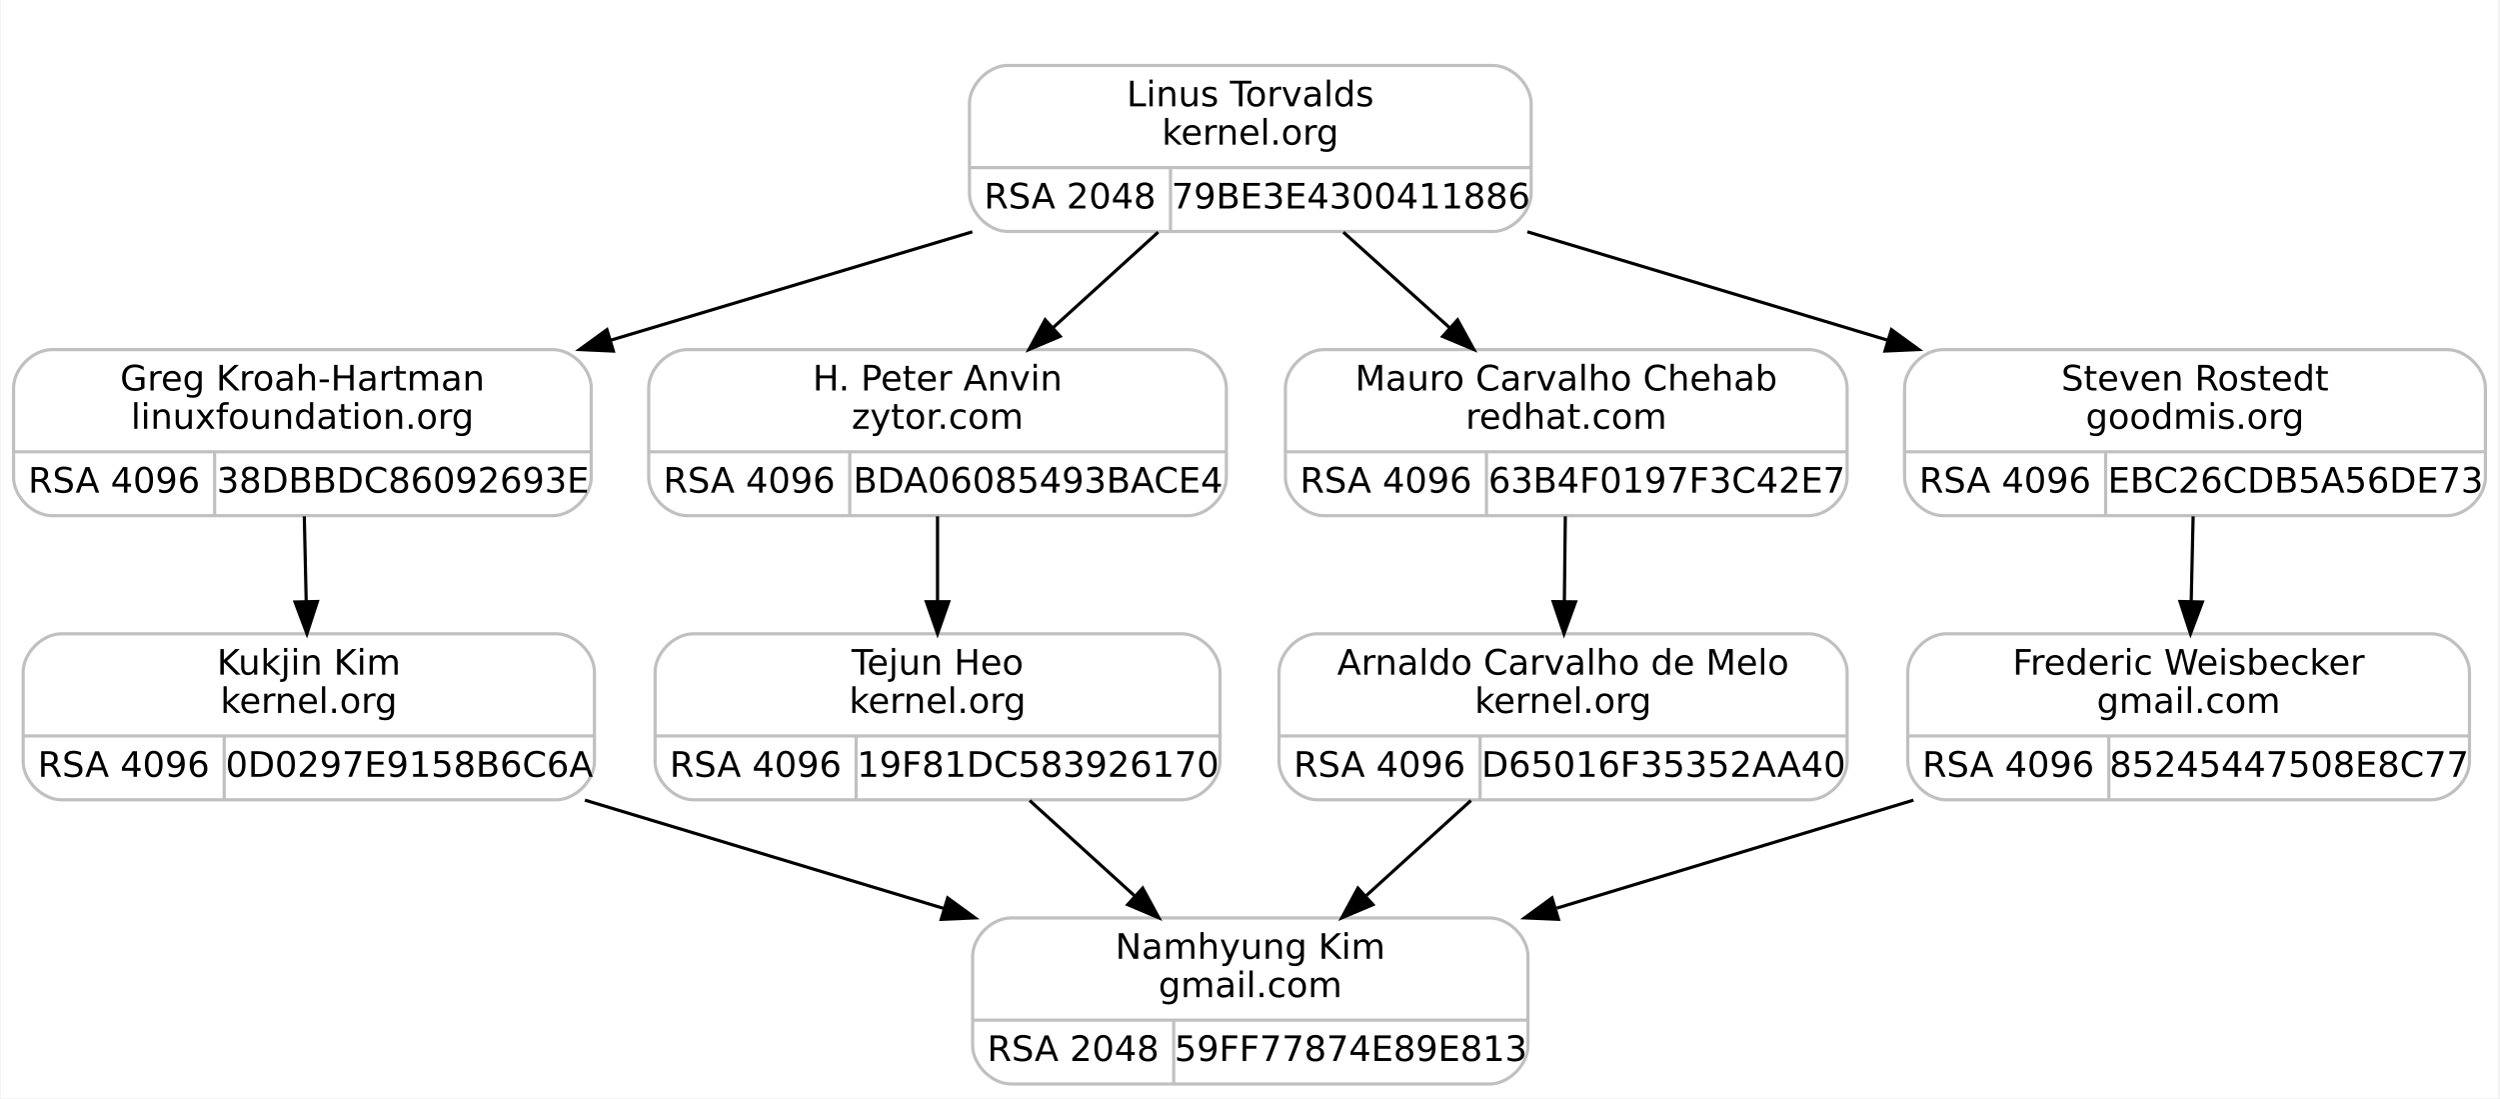
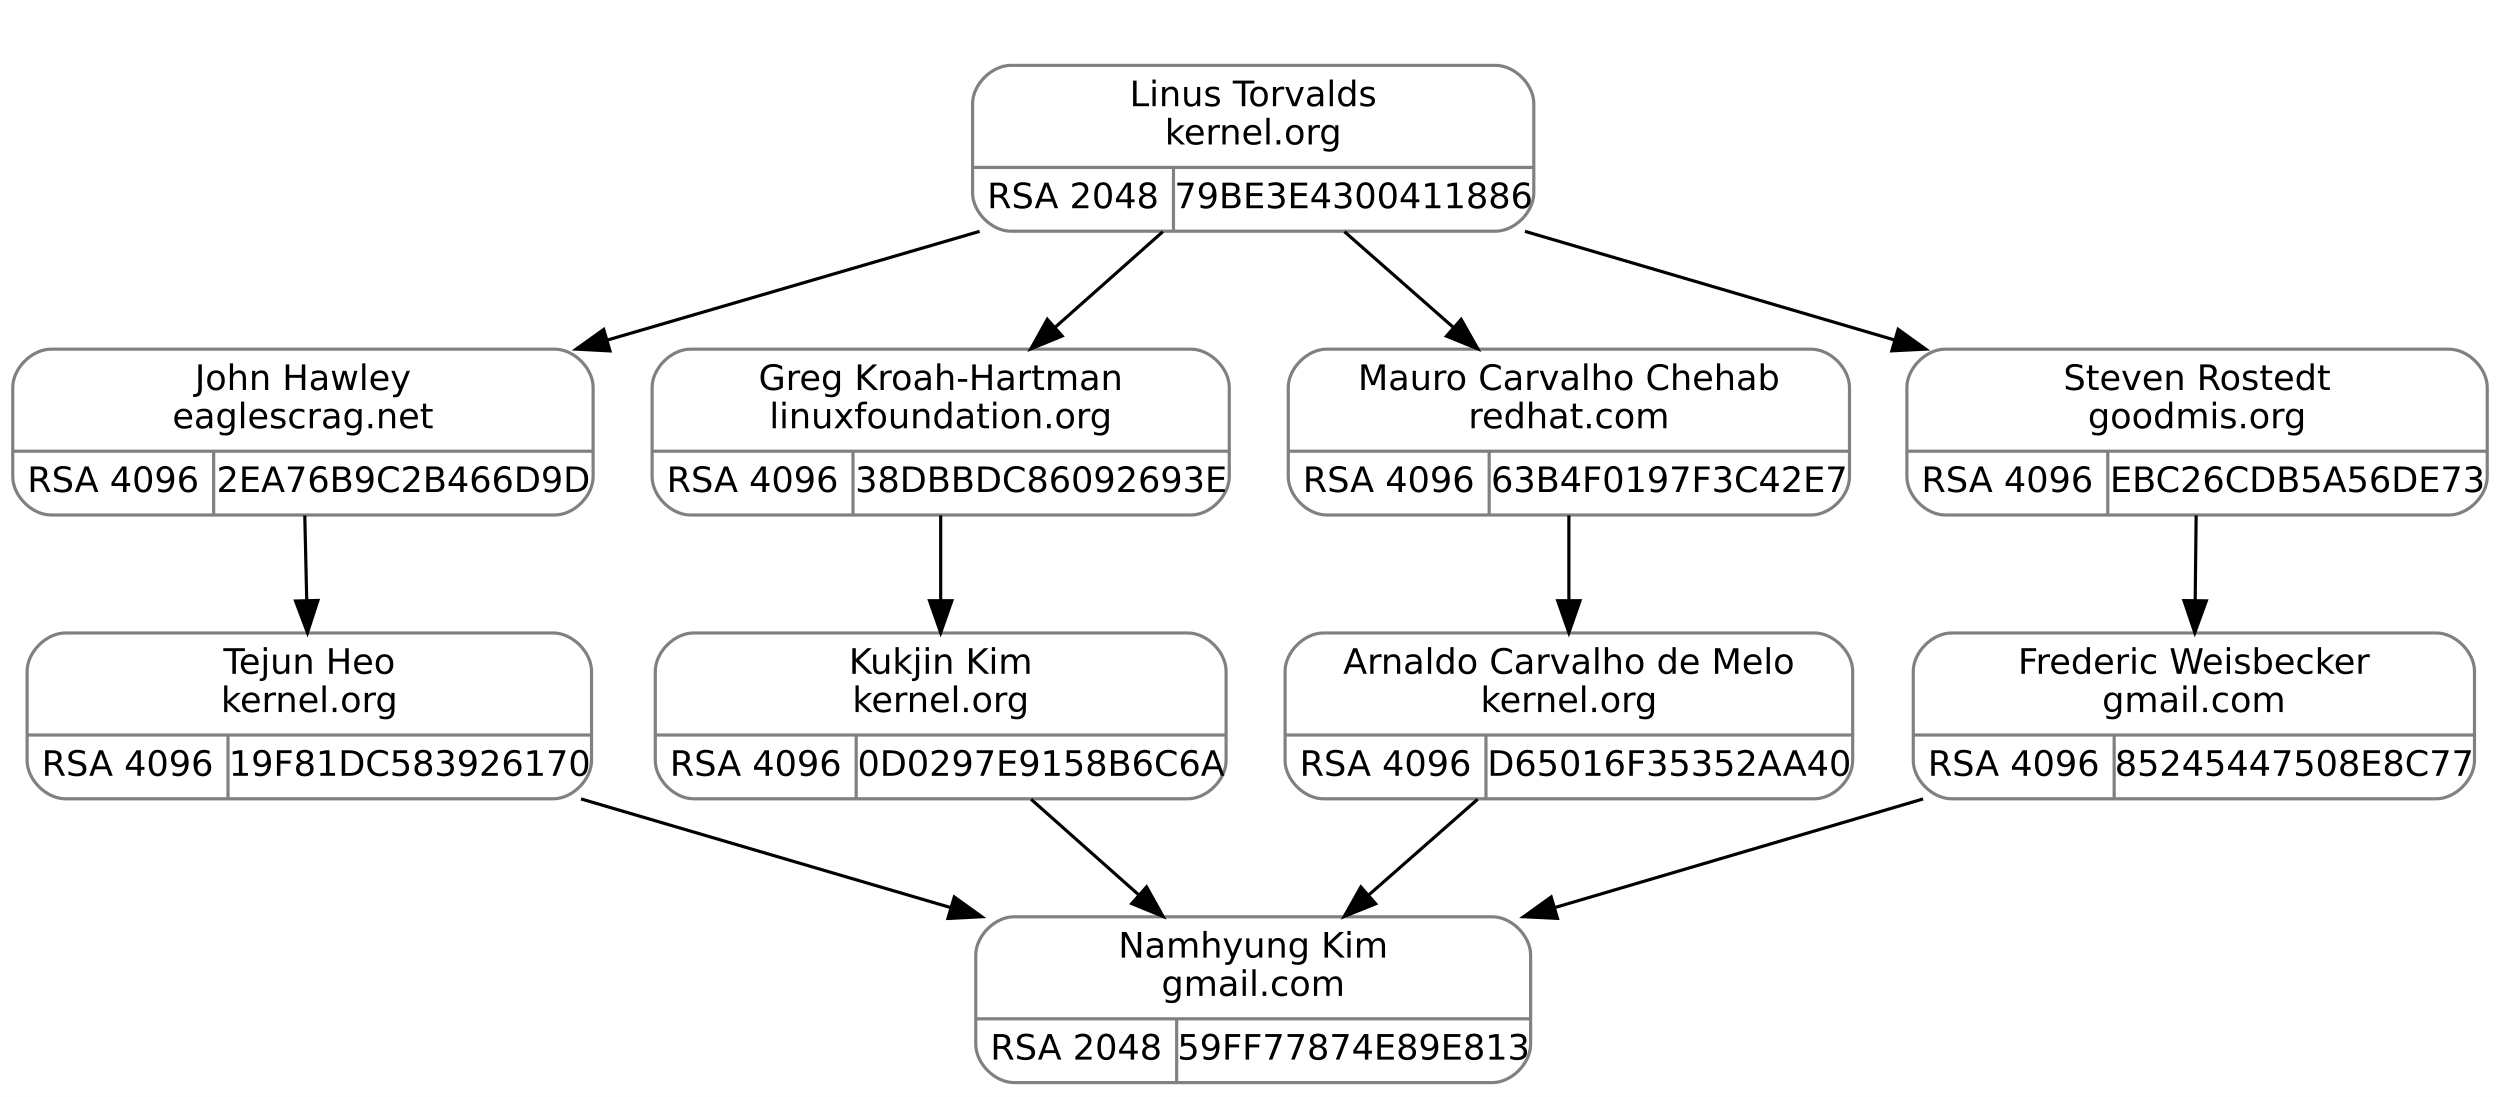
- <svg xmlns="http://www.w3.org/2000/svg" width="783pt" height="344pt" viewBox="0.00 0.00 782.50 344.00">
+ <svg xmlns="http://www.w3.org/2000/svg" width="784pt" height="344pt" viewBox="0.00 0.00 784.00 344.00">
  <g id="graph0" class="graph" transform="scale(1 1) rotate(0) translate(4 340)">
-     <polygon fill="#ffffff" stroke="transparent" points="-4,4 -4,-340 778.5,-340 778.5,4 -4,4" />
+     <polygon fill="white" stroke="transparent" points="-4,4 -4,-340 780,-340 780,4 -4,4" />
    <g id="clust1" class="cluster">
-       <polygon fill="none" stroke="#ffffff" points="291.5,-259 291.5,-328 483.5,-328 483.5,-259 291.5,-259" />
+       <polygon fill="none" stroke="white" points="293,-259 293,-328 485,-328 485,-259 293,-259" />
    </g>
    <g id="node1" class="node">
-       <path fill="none" stroke="#c0c0c0" d="M12,-178.5C12,-178.5 169,-178.5 169,-178.5 175,-178.5 181,-184.5 181,-190.5 181,-190.5 181,-218.5 181,-218.5 181,-224.5 175,-230.5 169,-230.5 169,-230.5 12,-230.5 12,-230.5 6,-230.5 0,-224.5 0,-218.5 0,-218.5 0,-190.5 0,-190.5 0,-184.5 6,-178.5 12,-178.5" />
-       <text text-anchor="middle" x="90.5" y="-217.7" font-family="droid sans,dejavu sans,helvetica" font-size="11.00" fill="#000000">Greg Kroah-Hartman</text>
-       <text text-anchor="middle" x="90.5" y="-205.7" font-family="droid sans,dejavu sans,helvetica" font-size="11.00" fill="#000000">linuxfoundation.org</text>
-       <polyline fill="none" stroke="#c0c0c0" points="0,-198.5 181,-198.5 " />
-       <text text-anchor="middle" x="31.5" y="-185.7" font-family="droid sans,dejavu sans,helvetica" font-size="11.00" fill="#000000">RSA 4096</text>
-       <polyline fill="none" stroke="#c0c0c0" points="63,-178.5 63,-198.5 " />
-       <text text-anchor="middle" x="122" y="-185.7" font-family="droid sans,dejavu sans,helvetica" font-size="11.00" fill="#000000">38DBBDC86092693E</text>
+       <path fill="none" stroke="gray" d="M12,-178.5C12,-178.5 170,-178.5 170,-178.5 176,-178.5 182,-184.5 182,-190.5 182,-190.5 182,-218.5 182,-218.5 182,-224.5 176,-230.5 170,-230.5 170,-230.5 12,-230.5 12,-230.5 6,-230.5 0,-224.5 0,-218.5 0,-218.5 0,-190.5 0,-190.5 0,-184.5 6,-178.5 12,-178.5" />
+       <text text-anchor="middle" x="91" y="-217.7" font-family="droid sans,dejavu sans,helvetica" font-size="11.00">John Hawley</text>
+       <text text-anchor="middle" x="91" y="-205.7" font-family="droid sans,dejavu sans,helvetica" font-size="11.00">eaglescrag.net</text>
+       <polyline fill="none" stroke="gray" points="0,-198.5 182,-198.5 " />
+       <text text-anchor="middle" x="31.5" y="-185.7" font-family="droid sans,dejavu sans,helvetica" font-size="11.00">RSA 4096</text>
+       <polyline fill="none" stroke="gray" points="63,-178.5 63,-198.5 " />
+       <text text-anchor="middle" x="122.5" y="-185.7" font-family="droid sans,dejavu sans,helvetica" font-size="11.00">2EA76B9C2B466D9D</text>
    </g>
    <g id="node3" class="node">
-       <path fill="none" stroke="#c0c0c0" d="M15,-89.5C15,-89.5 170,-89.5 170,-89.5 176,-89.5 182,-95.5 182,-101.5 182,-101.5 182,-129.5 182,-129.5 182,-135.5 176,-141.5 170,-141.5 170,-141.5 15,-141.5 15,-141.5 9,-141.5 3,-135.5 3,-129.5 3,-129.5 3,-101.5 3,-101.5 3,-95.5 9,-89.5 15,-89.5" />
-       <text text-anchor="middle" x="92.5" y="-128.7" font-family="droid sans,dejavu sans,helvetica" font-size="11.00" fill="#000000">Kukjin Kim</text>
-       <text text-anchor="middle" x="92.5" y="-116.7" font-family="droid sans,dejavu sans,helvetica" font-size="11.00" fill="#000000">kernel.org</text>
-       <polyline fill="none" stroke="#c0c0c0" points="3,-109.5 182,-109.5 " />
-       <text text-anchor="middle" x="34.5" y="-96.7" font-family="droid sans,dejavu sans,helvetica" font-size="11.00" fill="#000000">RSA 4096</text>
-       <polyline fill="none" stroke="#c0c0c0" points="66,-89.5 66,-109.5 " />
-       <text text-anchor="middle" x="124" y="-96.7" font-family="droid sans,dejavu sans,helvetica" font-size="11.00" fill="#000000">0D0297E9158B6C6A</text>
+       <path fill="none" stroke="gray" d="M16.5,-89.5C16.5,-89.5 169.5,-89.5 169.5,-89.5 175.5,-89.5 181.5,-95.5 181.5,-101.5 181.5,-101.5 181.5,-129.5 181.5,-129.5 181.5,-135.5 175.5,-141.5 169.5,-141.5 169.5,-141.5 16.5,-141.5 16.5,-141.5 10.5,-141.5 4.5,-135.5 4.5,-129.5 4.5,-129.5 4.5,-101.5 4.5,-101.5 4.5,-95.5 10.5,-89.5 16.5,-89.5" />
+       <text text-anchor="middle" x="93" y="-128.7" font-family="droid sans,dejavu sans,helvetica" font-size="11.00">Tejun Heo</text>
+       <text text-anchor="middle" x="93" y="-116.7" font-family="droid sans,dejavu sans,helvetica" font-size="11.00">kernel.org</text>
+       <polyline fill="none" stroke="gray" points="4.5,-109.5 181.5,-109.5 " />
+       <text text-anchor="middle" x="36" y="-96.7" font-family="droid sans,dejavu sans,helvetica" font-size="11.00">RSA 4096</text>
+       <polyline fill="none" stroke="gray" points="67.5,-89.5 67.5,-109.5 " />
+       <text text-anchor="middle" x="124.5" y="-96.7" font-family="droid sans,dejavu sans,helvetica" font-size="11.00">19F81DC583926170</text>
    </g>
    <g id="edge2" class="edge">
-       <path fill="none" stroke="#000000" d="M91.089,-178.278C91.276,-169.95 91.487,-160.587 91.687,-151.684" />
-       <polygon fill="#000000" stroke="#000000" points="95.189,-151.61 91.915,-141.534 88.191,-151.453 95.189,-151.61" />
+       <path fill="none" stroke="black" d="M91.58,-178.34C91.77,-170.04 91.98,-160.65 92.19,-151.75" />
+       <polygon fill="black" stroke="black" points="95.69,-151.69 92.42,-141.61 88.69,-151.52 95.69,-151.69" />
    </g>
    <g id="node2" class="node">
-       <path fill="none" stroke="#c0c0c0" d="M311.5,-267.5C311.5,-267.5 463.5,-267.5 463.5,-267.5 469.5,-267.5 475.5,-273.5 475.5,-279.5 475.5,-279.5 475.5,-307.5 475.5,-307.5 475.5,-313.5 469.5,-319.5 463.5,-319.5 463.5,-319.5 311.5,-319.5 311.5,-319.5 305.5,-319.5 299.5,-313.5 299.5,-307.5 299.5,-307.5 299.5,-279.5 299.5,-279.5 299.5,-273.5 305.5,-267.5 311.5,-267.5" />
-       <text text-anchor="middle" x="387.5" y="-306.7" font-family="droid sans,dejavu sans,helvetica" font-size="11.00" fill="#000000">Linus Torvalds</text>
-       <text text-anchor="middle" x="387.5" y="-294.7" font-family="droid sans,dejavu sans,helvetica" font-size="11.00" fill="#000000">kernel.org</text>
-       <polyline fill="none" stroke="#c0c0c0" points="299.5,-287.5 475.5,-287.5 " />
-       <text text-anchor="middle" x="331" y="-274.7" font-family="droid sans,dejavu sans,helvetica" font-size="11.00" fill="#000000">RSA 2048</text>
-       <polyline fill="none" stroke="#c0c0c0" points="362.5,-267.5 362.5,-287.5 " />
-       <text text-anchor="middle" x="419" y="-274.7" font-family="droid sans,dejavu sans,helvetica" font-size="11.00" fill="#000000">79BE3E4300411886</text>
+       <path fill="none" stroke="gray" d="M313,-267.5C313,-267.5 465,-267.5 465,-267.5 471,-267.5 477,-273.5 477,-279.5 477,-279.5 477,-307.5 477,-307.5 477,-313.5 471,-319.5 465,-319.5 465,-319.5 313,-319.5 313,-319.5 307,-319.5 301,-313.5 301,-307.5 301,-307.5 301,-279.5 301,-279.5 301,-273.5 307,-267.5 313,-267.5" />
+       <text text-anchor="middle" x="389" y="-306.7" font-family="droid sans,dejavu sans,helvetica" font-size="11.00">Linus Torvalds</text>
+       <text text-anchor="middle" x="389" y="-294.7" font-family="droid sans,dejavu sans,helvetica" font-size="11.00">kernel.org</text>
+       <polyline fill="none" stroke="gray" points="301,-287.5 477,-287.5 " />
+       <text text-anchor="middle" x="332.5" y="-274.7" font-family="droid sans,dejavu sans,helvetica" font-size="11.00">RSA 2048</text>
+       <polyline fill="none" stroke="gray" points="364,-267.5 364,-287.5 " />
+       <text text-anchor="middle" x="420.5" y="-274.7" font-family="droid sans,dejavu sans,helvetica" font-size="11.00">79BE3E4300411886</text>
    </g>
    <g id="edge1" class="edge">
-       <path fill="none" stroke="#000000" d="M300.397,-267.398C264.808,-256.734 223.51,-244.358 187.008,-233.42" />
-       <polygon fill="#000000" stroke="#000000" points="187.929,-230.042 177.345,-230.524 185.919,-236.748 187.929,-230.042" />
+       <path fill="none" stroke="black" d="M303.21,-267.45C266.75,-256.81 224.09,-244.35 186.62,-233.41" />
+       <polygon fill="black" stroke="black" points="187.28,-229.96 176.7,-230.52 185.32,-236.68 187.28,-229.96" />
    </g>
    <g id="node5" class="node">
-       <path fill="none" stroke="#c0c0c0" d="M211,-178.5C211,-178.5 368,-178.5 368,-178.5 374,-178.5 380,-184.5 380,-190.5 380,-190.5 380,-218.5 380,-218.5 380,-224.5 374,-230.5 368,-230.5 368,-230.5 211,-230.5 211,-230.5 205,-230.5 199,-224.5 199,-218.5 199,-218.5 199,-190.5 199,-190.5 199,-184.5 205,-178.5 211,-178.5" />
-       <text text-anchor="middle" x="289.5" y="-217.7" font-family="droid sans,dejavu sans,helvetica" font-size="11.00" fill="#000000">H. Peter Anvin</text>
-       <text text-anchor="middle" x="289.5" y="-205.7" font-family="droid sans,dejavu sans,helvetica" font-size="11.00" fill="#000000">zytor.com</text>
-       <polyline fill="none" stroke="#c0c0c0" points="199,-198.5 380,-198.5 " />
-       <text text-anchor="middle" x="230.5" y="-185.7" font-family="droid sans,dejavu sans,helvetica" font-size="11.00" fill="#000000">RSA 4096</text>
-       <polyline fill="none" stroke="#c0c0c0" points="262,-178.5 262,-198.5 " />
-       <text text-anchor="middle" x="321" y="-185.7" font-family="droid sans,dejavu sans,helvetica" font-size="11.00" fill="#000000">BDA06085493BACE4</text>
+       <path fill="none" stroke="gray" d="M212.5,-178.5C212.5,-178.5 369.5,-178.5 369.5,-178.5 375.5,-178.5 381.5,-184.5 381.5,-190.5 381.5,-190.5 381.5,-218.5 381.5,-218.5 381.5,-224.5 375.5,-230.5 369.5,-230.5 369.5,-230.5 212.5,-230.5 212.5,-230.5 206.5,-230.5 200.5,-224.5 200.5,-218.5 200.5,-218.5 200.5,-190.5 200.5,-190.5 200.5,-184.5 206.5,-178.5 212.5,-178.5" />
+       <text text-anchor="middle" x="291" y="-217.7" font-family="droid sans,dejavu sans,helvetica" font-size="11.00">Greg Kroah-Hartman</text>
+       <text text-anchor="middle" x="291" y="-205.7" font-family="droid sans,dejavu sans,helvetica" font-size="11.00">linuxfoundation.org</text>
+       <polyline fill="none" stroke="gray" points="200.5,-198.5 381.5,-198.5 " />
+       <text text-anchor="middle" x="232" y="-185.7" font-family="droid sans,dejavu sans,helvetica" font-size="11.00">RSA 4096</text>
+       <polyline fill="none" stroke="gray" points="263.5,-178.5 263.5,-198.5 " />
+       <text text-anchor="middle" x="322.5" y="-185.7" font-family="droid sans,dejavu sans,helvetica" font-size="11.00">38DBBDC86092693E</text>
    </g>
    <g id="edge4" class="edge">
-       <path fill="none" stroke="#000000" d="M358.627,-267.278C348.359,-257.954 336.664,-247.333 325.851,-237.513" />
-       <polygon fill="#000000" stroke="#000000" points="327.923,-234.666 318.167,-230.534 323.217,-239.848 327.923,-234.666" />
+       <path fill="none" stroke="black" d="M360.65,-267.34C350.09,-257.96 337.96,-247.19 326.81,-237.29" />
+       <polygon fill="black" stroke="black" points="329.08,-234.63 319.28,-230.61 324.44,-239.86 329.08,-234.63" />
    </g>
    <g id="node7" class="node">
-       <path fill="none" stroke="#c0c0c0" d="M410.5,-178.5C410.5,-178.5 562.5,-178.5 562.5,-178.5 568.5,-178.5 574.5,-184.5 574.5,-190.5 574.5,-190.5 574.5,-218.5 574.5,-218.5 574.5,-224.5 568.5,-230.5 562.5,-230.5 562.5,-230.5 410.5,-230.5 410.5,-230.5 404.5,-230.5 398.5,-224.5 398.5,-218.5 398.5,-218.5 398.5,-190.5 398.5,-190.5 398.5,-184.5 404.5,-178.5 410.5,-178.5" />
-       <text text-anchor="middle" x="486.5" y="-217.7" font-family="droid sans,dejavu sans,helvetica" font-size="11.00" fill="#000000">Mauro Carvalho Chehab</text>
-       <text text-anchor="middle" x="486.5" y="-205.7" font-family="droid sans,dejavu sans,helvetica" font-size="11.00" fill="#000000">redhat.com</text>
-       <polyline fill="none" stroke="#c0c0c0" points="398.5,-198.5 574.5,-198.5 " />
-       <text text-anchor="middle" x="430" y="-185.7" font-family="droid sans,dejavu sans,helvetica" font-size="11.00" fill="#000000">RSA 4096</text>
-       <polyline fill="none" stroke="#c0c0c0" points="461.5,-178.5 461.5,-198.5 " />
-       <text text-anchor="middle" x="518" y="-185.7" font-family="droid sans,dejavu sans,helvetica" font-size="11.00" fill="#000000">63B4F0197F3C42E7</text>
+       <path fill="none" stroke="gray" d="M412,-178.5C412,-178.5 564,-178.5 564,-178.5 570,-178.5 576,-184.5 576,-190.5 576,-190.5 576,-218.5 576,-218.5 576,-224.5 570,-230.5 564,-230.5 564,-230.5 412,-230.5 412,-230.5 406,-230.5 400,-224.5 400,-218.5 400,-218.5 400,-190.5 400,-190.5 400,-184.5 406,-178.5 412,-178.5" />
+       <text text-anchor="middle" x="488" y="-217.7" font-family="droid sans,dejavu sans,helvetica" font-size="11.00">Mauro Carvalho Chehab</text>
+       <text text-anchor="middle" x="488" y="-205.7" font-family="droid sans,dejavu sans,helvetica" font-size="11.00">redhat.com</text>
+       <polyline fill="none" stroke="gray" points="400,-198.5 576,-198.5 " />
+       <text text-anchor="middle" x="431.5" y="-185.7" font-family="droid sans,dejavu sans,helvetica" font-size="11.00">RSA 4096</text>
+       <polyline fill="none" stroke="gray" points="463,-178.5 463,-198.5 " />
+       <text text-anchor="middle" x="519.5" y="-185.7" font-family="droid sans,dejavu sans,helvetica" font-size="11.00">63B4F0197F3C42E7</text>
    </g>
    <g id="edge7" class="edge">
-       <path fill="none" stroke="#000000" d="M416.668,-267.278C427.141,-257.863 439.084,-247.126 450.096,-237.227" />
-       <polygon fill="#000000" stroke="#000000" points="452.444,-239.822 457.541,-230.534 447.764,-234.617 452.444,-239.822" />
+       <path fill="none" stroke="black" d="M417.63,-267.34C428.31,-257.96 440.56,-247.19 451.82,-237.29" />
+       <polygon fill="black" stroke="black" points="454.23,-239.84 459.43,-230.61 449.61,-234.58 454.23,-239.84" />
    </g>
    <g id="node9" class="node">
-       <path fill="none" stroke="#c0c0c0" d="M604.5,-178.5C604.5,-178.5 762.5,-178.5 762.5,-178.5 768.5,-178.5 774.5,-184.5 774.5,-190.5 774.5,-190.5 774.5,-218.5 774.5,-218.5 774.5,-224.5 768.5,-230.5 762.5,-230.5 762.5,-230.5 604.5,-230.5 604.5,-230.5 598.5,-230.5 592.5,-224.5 592.5,-218.5 592.5,-218.5 592.5,-190.5 592.5,-190.5 592.5,-184.5 598.5,-178.5 604.5,-178.5" />
-       <text text-anchor="middle" x="683.5" y="-217.7" font-family="droid sans,dejavu sans,helvetica" font-size="11.00" fill="#000000">Steven Rostedt</text>
-       <text text-anchor="middle" x="683.5" y="-205.7" font-family="droid sans,dejavu sans,helvetica" font-size="11.00" fill="#000000">goodmis.org</text>
-       <polyline fill="none" stroke="#c0c0c0" points="592.5,-198.5 774.5,-198.5 " />
-       <text text-anchor="middle" x="624" y="-185.7" font-family="droid sans,dejavu sans,helvetica" font-size="11.00" fill="#000000">RSA 4096</text>
-       <polyline fill="none" stroke="#c0c0c0" points="655.5,-178.5 655.5,-198.5 " />
-       <text text-anchor="middle" x="715" y="-185.7" font-family="droid sans,dejavu sans,helvetica" font-size="11.00" fill="#000000">EBC26CDB5A56DE73</text>
+       <path fill="none" stroke="gray" d="M606,-178.5C606,-178.5 764,-178.5 764,-178.5 770,-178.5 776,-184.5 776,-190.5 776,-190.5 776,-218.5 776,-218.5 776,-224.5 770,-230.5 764,-230.5 764,-230.5 606,-230.5 606,-230.5 600,-230.5 594,-224.5 594,-218.5 594,-218.5 594,-190.5 594,-190.5 594,-184.5 600,-178.5 606,-178.5" />
+       <text text-anchor="middle" x="685" y="-217.7" font-family="droid sans,dejavu sans,helvetica" font-size="11.00">Steven Rostedt</text>
+       <text text-anchor="middle" x="685" y="-205.7" font-family="droid sans,dejavu sans,helvetica" font-size="11.00">goodmis.org</text>
+       <polyline fill="none" stroke="gray" points="594,-198.5 776,-198.5 " />
+       <text text-anchor="middle" x="625.5" y="-185.7" font-family="droid sans,dejavu sans,helvetica" font-size="11.00">RSA 4096</text>
+       <polyline fill="none" stroke="gray" points="657,-178.5 657,-198.5 " />
+       <text text-anchor="middle" x="716.5" y="-185.7" font-family="droid sans,dejavu sans,helvetica" font-size="11.00">EBC26CDB5A56DE73</text>
    </g>
    <g id="edge10" class="edge">
-       <path fill="none" stroke="#000000" d="M474.31,-267.398C509.778,-256.734 550.938,-244.358 587.317,-233.42" />
-       <polygon fill="#000000" stroke="#000000" points="588.379,-236.756 596.948,-230.524 586.363,-230.052 588.379,-236.756" />
+       <path fill="none" stroke="black" d="M474.22,-267.45C510.43,-256.81 552.81,-244.35 590.02,-233.41" />
+       <polygon fill="black" stroke="black" points="591.26,-236.7 599.87,-230.52 589.29,-229.98 591.26,-236.7" />
    </g>
    <g id="node4" class="node">
-       <path fill="none" stroke="#c0c0c0" d="M312.5,-.5C312.5,-.5 462.5,-.5 462.5,-.5 468.5,-.5 474.5,-6.5 474.5,-12.5 474.5,-12.5 474.5,-40.5 474.5,-40.5 474.5,-46.5 468.5,-52.5 462.5,-52.5 462.5,-52.5 312.5,-52.5 312.5,-52.5 306.5,-52.5 300.5,-46.5 300.5,-40.5 300.5,-40.5 300.5,-12.5 300.5,-12.5 300.5,-6.5 306.5,-.5 312.5,-.5" />
-       <text text-anchor="middle" x="387.5" y="-39.7" font-family="droid sans,dejavu sans,helvetica" font-size="11.00" fill="#000000">Namhyung Kim</text>
-       <text text-anchor="middle" x="387.5" y="-27.7" font-family="droid sans,dejavu sans,helvetica" font-size="11.00" fill="#000000">gmail.com</text>
-       <polyline fill="none" stroke="#c0c0c0" points="300.5,-20.5 474.5,-20.5 " />
-       <text text-anchor="middle" x="332" y="-7.7" font-family="droid sans,dejavu sans,helvetica" font-size="11.00" fill="#000000">RSA 2048</text>
-       <polyline fill="none" stroke="#c0c0c0" points="363.5,-.5 363.5,-20.5 " />
-       <text text-anchor="middle" x="419" y="-7.7" font-family="droid sans,dejavu sans,helvetica" font-size="11.00" fill="#000000">59FF77874E89E813</text>
+       <path fill="none" stroke="gray" d="M314,-0.5C314,-0.5 464,-0.5 464,-0.5 470,-0.5 476,-6.5 476,-12.5 476,-12.5 476,-40.5 476,-40.5 476,-46.5 470,-52.5 464,-52.5 464,-52.5 314,-52.5 314,-52.5 308,-52.5 302,-46.5 302,-40.5 302,-40.5 302,-12.5 302,-12.5 302,-6.5 308,-0.5 314,-0.5" />
+       <text text-anchor="middle" x="389" y="-39.7" font-family="droid sans,dejavu sans,helvetica" font-size="11.00">Namhyung Kim</text>
+       <text text-anchor="middle" x="389" y="-27.7" font-family="droid sans,dejavu sans,helvetica" font-size="11.00">gmail.com</text>
+       <polyline fill="none" stroke="gray" points="302,-20.5 476,-20.5 " />
+       <text text-anchor="middle" x="333.5" y="-7.7" font-family="droid sans,dejavu sans,helvetica" font-size="11.00">RSA 2048</text>
+       <polyline fill="none" stroke="gray" points="365,-0.5 365,-20.5 " />
+       <text text-anchor="middle" x="420.5" y="-7.7" font-family="droid sans,dejavu sans,helvetica" font-size="11.00">59FF77874E89E813</text>
    </g>
    <g id="edge3" class="edge">
-       <path fill="none" stroke="#000000" d="M179.017,-89.398C214.365,-78.734 255.386,-66.358 291.642,-55.42" />
-       <polygon fill="#000000" stroke="#000000" points="292.677,-58.764 301.24,-52.524 290.655,-52.062 292.677,-58.764" />
+       <path fill="none" stroke="black" d="M178.22,-89.45C214.43,-78.81 256.81,-66.35 294.02,-55.41" />
+       <polygon fill="black" stroke="black" points="295.26,-58.7 303.87,-52.52 293.29,-51.98 295.26,-58.7" />
    </g>
    <g id="node6" class="node">
-       <path fill="none" stroke="#c0c0c0" d="M213,-89.5C213,-89.5 366,-89.5 366,-89.5 372,-89.5 378,-95.5 378,-101.5 378,-101.5 378,-129.5 378,-129.5 378,-135.5 372,-141.5 366,-141.5 366,-141.5 213,-141.5 213,-141.5 207,-141.5 201,-135.5 201,-129.5 201,-129.5 201,-101.5 201,-101.5 201,-95.5 207,-89.5 213,-89.5" />
-       <text text-anchor="middle" x="289.5" y="-128.7" font-family="droid sans,dejavu sans,helvetica" font-size="11.00" fill="#000000">Tejun Heo</text>
-       <text text-anchor="middle" x="289.5" y="-116.7" font-family="droid sans,dejavu sans,helvetica" font-size="11.00" fill="#000000">kernel.org</text>
-       <polyline fill="none" stroke="#c0c0c0" points="201,-109.5 378,-109.5 " />
-       <text text-anchor="middle" x="232.5" y="-96.7" font-family="droid sans,dejavu sans,helvetica" font-size="11.00" fill="#000000">RSA 4096</text>
-       <polyline fill="none" stroke="#c0c0c0" points="264,-89.5 264,-109.5 " />
-       <text text-anchor="middle" x="321" y="-96.7" font-family="droid sans,dejavu sans,helvetica" font-size="11.00" fill="#000000">19F81DC583926170</text>
+       <path fill="none" stroke="gray" d="M213.5,-89.5C213.5,-89.5 368.5,-89.5 368.5,-89.5 374.5,-89.5 380.5,-95.5 380.5,-101.5 380.5,-101.5 380.5,-129.5 380.5,-129.5 380.5,-135.5 374.5,-141.5 368.5,-141.5 368.5,-141.5 213.5,-141.5 213.5,-141.5 207.5,-141.5 201.5,-135.5 201.5,-129.5 201.5,-129.5 201.5,-101.5 201.5,-101.5 201.5,-95.5 207.5,-89.5 213.5,-89.5" />
+       <text text-anchor="middle" x="291" y="-128.7" font-family="droid sans,dejavu sans,helvetica" font-size="11.00">Kukjin Kim</text>
+       <text text-anchor="middle" x="291" y="-116.7" font-family="droid sans,dejavu sans,helvetica" font-size="11.00">kernel.org</text>
+       <polyline fill="none" stroke="gray" points="201.5,-109.5 380.5,-109.5 " />
+       <text text-anchor="middle" x="233" y="-96.7" font-family="droid sans,dejavu sans,helvetica" font-size="11.00">RSA 4096</text>
+       <polyline fill="none" stroke="gray" points="264.5,-89.5 264.5,-109.5 " />
+       <text text-anchor="middle" x="322.5" y="-96.7" font-family="droid sans,dejavu sans,helvetica" font-size="11.00">0D0297E9158B6C6A</text>
    </g>
    <g id="edge5" class="edge">
-       <path fill="none" stroke="#000000" d="M289.5,-178.278C289.5,-169.95 289.5,-160.587 289.5,-151.684" />
-       <polygon fill="#000000" stroke="#000000" points="293,-151.534 289.5,-141.534 286,-151.534 293,-151.534" />
+       <path fill="none" stroke="black" d="M291,-178.34C291,-170.04 291,-160.65 291,-151.75" />
+       <polygon fill="black" stroke="black" points="294.5,-151.61 291,-141.61 287.5,-151.61 294.5,-151.61" />
    </g>
    <g id="edge6" class="edge">
-       <path fill="none" stroke="#000000" d="M318.373,-89.278C328.641,-79.954 340.336,-69.333 351.149,-59.513" />
-       <polygon fill="#000000" stroke="#000000" points="353.783,-61.848 358.833,-52.534 349.077,-56.666 353.783,-61.848" />
+       <path fill="none" stroke="black" d="M319.35,-89.34C329.91,-79.96 342.04,-69.19 353.19,-59.29" />
+       <polygon fill="black" stroke="black" points="355.56,-61.86 360.72,-52.61 350.92,-56.63 355.56,-61.86" />
    </g>
    <g id="node8" class="node">
-       <path fill="none" stroke="#c0c0c0" d="M408.5,-89.5C408.5,-89.5 562.5,-89.5 562.5,-89.5 568.5,-89.5 574.5,-95.5 574.5,-101.5 574.5,-101.5 574.5,-129.5 574.5,-129.5 574.5,-135.5 568.5,-141.5 562.5,-141.5 562.5,-141.5 408.5,-141.5 408.5,-141.5 402.5,-141.5 396.5,-135.5 396.5,-129.5 396.5,-129.5 396.5,-101.5 396.5,-101.5 396.5,-95.5 402.5,-89.5 408.5,-89.5" />
-       <text text-anchor="middle" x="485.5" y="-128.7" font-family="droid sans,dejavu sans,helvetica" font-size="11.00" fill="#000000">Arnaldo Carvalho de Melo</text>
-       <text text-anchor="middle" x="485.5" y="-116.7" font-family="droid sans,dejavu sans,helvetica" font-size="11.00" fill="#000000">kernel.org</text>
-       <polyline fill="none" stroke="#c0c0c0" points="396.5,-109.5 574.5,-109.5 " />
-       <text text-anchor="middle" x="428" y="-96.7" font-family="droid sans,dejavu sans,helvetica" font-size="11.00" fill="#000000">RSA 4096</text>
-       <polyline fill="none" stroke="#c0c0c0" points="459.5,-89.5 459.5,-109.5 " />
-       <text text-anchor="middle" x="517" y="-96.7" font-family="droid sans,dejavu sans,helvetica" font-size="11.00" fill="#000000">D65016F35352AA40</text>
+       <path fill="none" stroke="gray" d="M411,-89.5C411,-89.5 565,-89.5 565,-89.5 571,-89.5 577,-95.5 577,-101.5 577,-101.5 577,-129.5 577,-129.5 577,-135.5 571,-141.5 565,-141.5 565,-141.5 411,-141.5 411,-141.5 405,-141.5 399,-135.5 399,-129.5 399,-129.5 399,-101.5 399,-101.5 399,-95.5 405,-89.5 411,-89.5" />
+       <text text-anchor="middle" x="488" y="-128.7" font-family="droid sans,dejavu sans,helvetica" font-size="11.00">Arnaldo Carvalho de Melo</text>
+       <text text-anchor="middle" x="488" y="-116.7" font-family="droid sans,dejavu sans,helvetica" font-size="11.00">kernel.org</text>
+       <polyline fill="none" stroke="gray" points="399,-109.5 577,-109.5 " />
+       <text text-anchor="middle" x="430.5" y="-96.7" font-family="droid sans,dejavu sans,helvetica" font-size="11.00">RSA 4096</text>
+       <polyline fill="none" stroke="gray" points="462,-89.5 462,-109.5 " />
+       <text text-anchor="middle" x="519.5" y="-96.7" font-family="droid sans,dejavu sans,helvetica" font-size="11.00">D65016F35352AA40</text>
    </g>
    <g id="edge8" class="edge">
-       <path fill="none" stroke="#000000" d="M486.205,-178.278C486.112,-169.95 486.007,-160.587 485.907,-151.684" />
-       <polygon fill="#000000" stroke="#000000" points="489.405,-151.494 485.793,-141.534 482.405,-151.573 489.405,-151.494" />
+       <path fill="none" stroke="black" d="M488,-178.34C488,-170.04 488,-160.65 488,-151.75" />
+       <polygon fill="black" stroke="black" points="491.5,-151.61 488,-141.61 484.5,-151.61 491.5,-151.61" />
    </g>
    <g id="edge9" class="edge">
-       <path fill="none" stroke="#000000" d="M456.627,-89.278C446.359,-79.954 434.664,-69.333 423.851,-59.513" />
-       <polygon fill="#000000" stroke="#000000" points="425.923,-56.666 416.167,-52.534 421.217,-61.848 425.923,-56.666" />
+       <path fill="none" stroke="black" d="M459.37,-89.34C448.69,-79.96 436.44,-69.19 425.18,-59.29" />
+       <polygon fill="black" stroke="black" points="427.39,-56.58 417.57,-52.61 422.77,-61.84 427.39,-56.58" />
    </g>
    <g id="node10" class="node">
-       <path fill="none" stroke="#c0c0c0" d="M605.5,-89.5C605.5,-89.5 757.5,-89.5 757.5,-89.5 763.5,-89.5 769.5,-95.5 769.5,-101.5 769.5,-101.5 769.5,-129.5 769.5,-129.5 769.5,-135.5 763.5,-141.5 757.5,-141.5 757.5,-141.5 605.5,-141.5 605.5,-141.5 599.5,-141.5 593.5,-135.5 593.5,-129.5 593.5,-129.5 593.5,-101.5 593.5,-101.5 593.5,-95.5 599.5,-89.5 605.5,-89.5" />
-       <text text-anchor="middle" x="681.5" y="-128.7" font-family="droid sans,dejavu sans,helvetica" font-size="11.00" fill="#000000">Frederic Weisbecker</text>
-       <text text-anchor="middle" x="681.5" y="-116.7" font-family="droid sans,dejavu sans,helvetica" font-size="11.00" fill="#000000">gmail.com</text>
-       <polyline fill="none" stroke="#c0c0c0" points="593.5,-109.5 769.5,-109.5 " />
-       <text text-anchor="middle" x="625" y="-96.7" font-family="droid sans,dejavu sans,helvetica" font-size="11.00" fill="#000000">RSA 4096</text>
-       <polyline fill="none" stroke="#c0c0c0" points="656.5,-89.5 656.5,-109.5 " />
-       <text text-anchor="middle" x="713" y="-96.7" font-family="droid sans,dejavu sans,helvetica" font-size="11.00" fill="#000000">85245447508E8C77</text>
+       <path fill="none" stroke="gray" d="M608,-89.5C608,-89.5 760,-89.5 760,-89.5 766,-89.5 772,-95.5 772,-101.5 772,-101.5 772,-129.5 772,-129.5 772,-135.5 766,-141.5 760,-141.5 760,-141.5 608,-141.5 608,-141.5 602,-141.5 596,-135.5 596,-129.5 596,-129.5 596,-101.5 596,-101.5 596,-95.5 602,-89.5 608,-89.5" />
+       <text text-anchor="middle" x="684" y="-128.7" font-family="droid sans,dejavu sans,helvetica" font-size="11.00">Frederic Weisbecker</text>
+       <text text-anchor="middle" x="684" y="-116.7" font-family="droid sans,dejavu sans,helvetica" font-size="11.00">gmail.com</text>
+       <polyline fill="none" stroke="gray" points="596,-109.5 772,-109.5 " />
+       <text text-anchor="middle" x="627.5" y="-96.7" font-family="droid sans,dejavu sans,helvetica" font-size="11.00">RSA 4096</text>
+       <polyline fill="none" stroke="gray" points="659,-89.5 659,-109.5 " />
+       <text text-anchor="middle" x="715.5" y="-96.7" font-family="droid sans,dejavu sans,helvetica" font-size="11.00">85245447508E8C77</text>
    </g>
    <g id="edge11" class="edge">
-       <path fill="none" stroke="#000000" d="M682.911,-178.278C682.724,-169.95 682.513,-160.587 682.313,-151.684" />
-       <polygon fill="#000000" stroke="#000000" points="685.809,-151.453 682.085,-141.534 678.811,-151.61 685.809,-151.453" />
+       <path fill="none" stroke="black" d="M684.71,-178.34C684.62,-170.04 684.51,-160.65 684.41,-151.75" />
+       <polygon fill="black" stroke="black" points="687.9,-151.57 684.29,-141.61 680.9,-151.65 687.9,-151.57" />
    </g>
    <g id="edge12" class="edge">
-       <path fill="none" stroke="#000000" d="M595.277,-89.398C560.198,-78.779 519.514,-66.463 483.495,-55.56" />
-       <polygon fill="#000000" stroke="#000000" points="484.053,-52.072 473.468,-52.524 482.025,-58.772 484.053,-52.072" />
+       <path fill="none" stroke="black" d="M599.07,-89.45C562.98,-78.81 520.75,-66.35 483.65,-55.41" />
+       <polygon fill="black" stroke="black" points="484.42,-51.99 473.84,-52.52 482.44,-58.71 484.42,-51.99" />
    </g>
  </g>
</svg>
